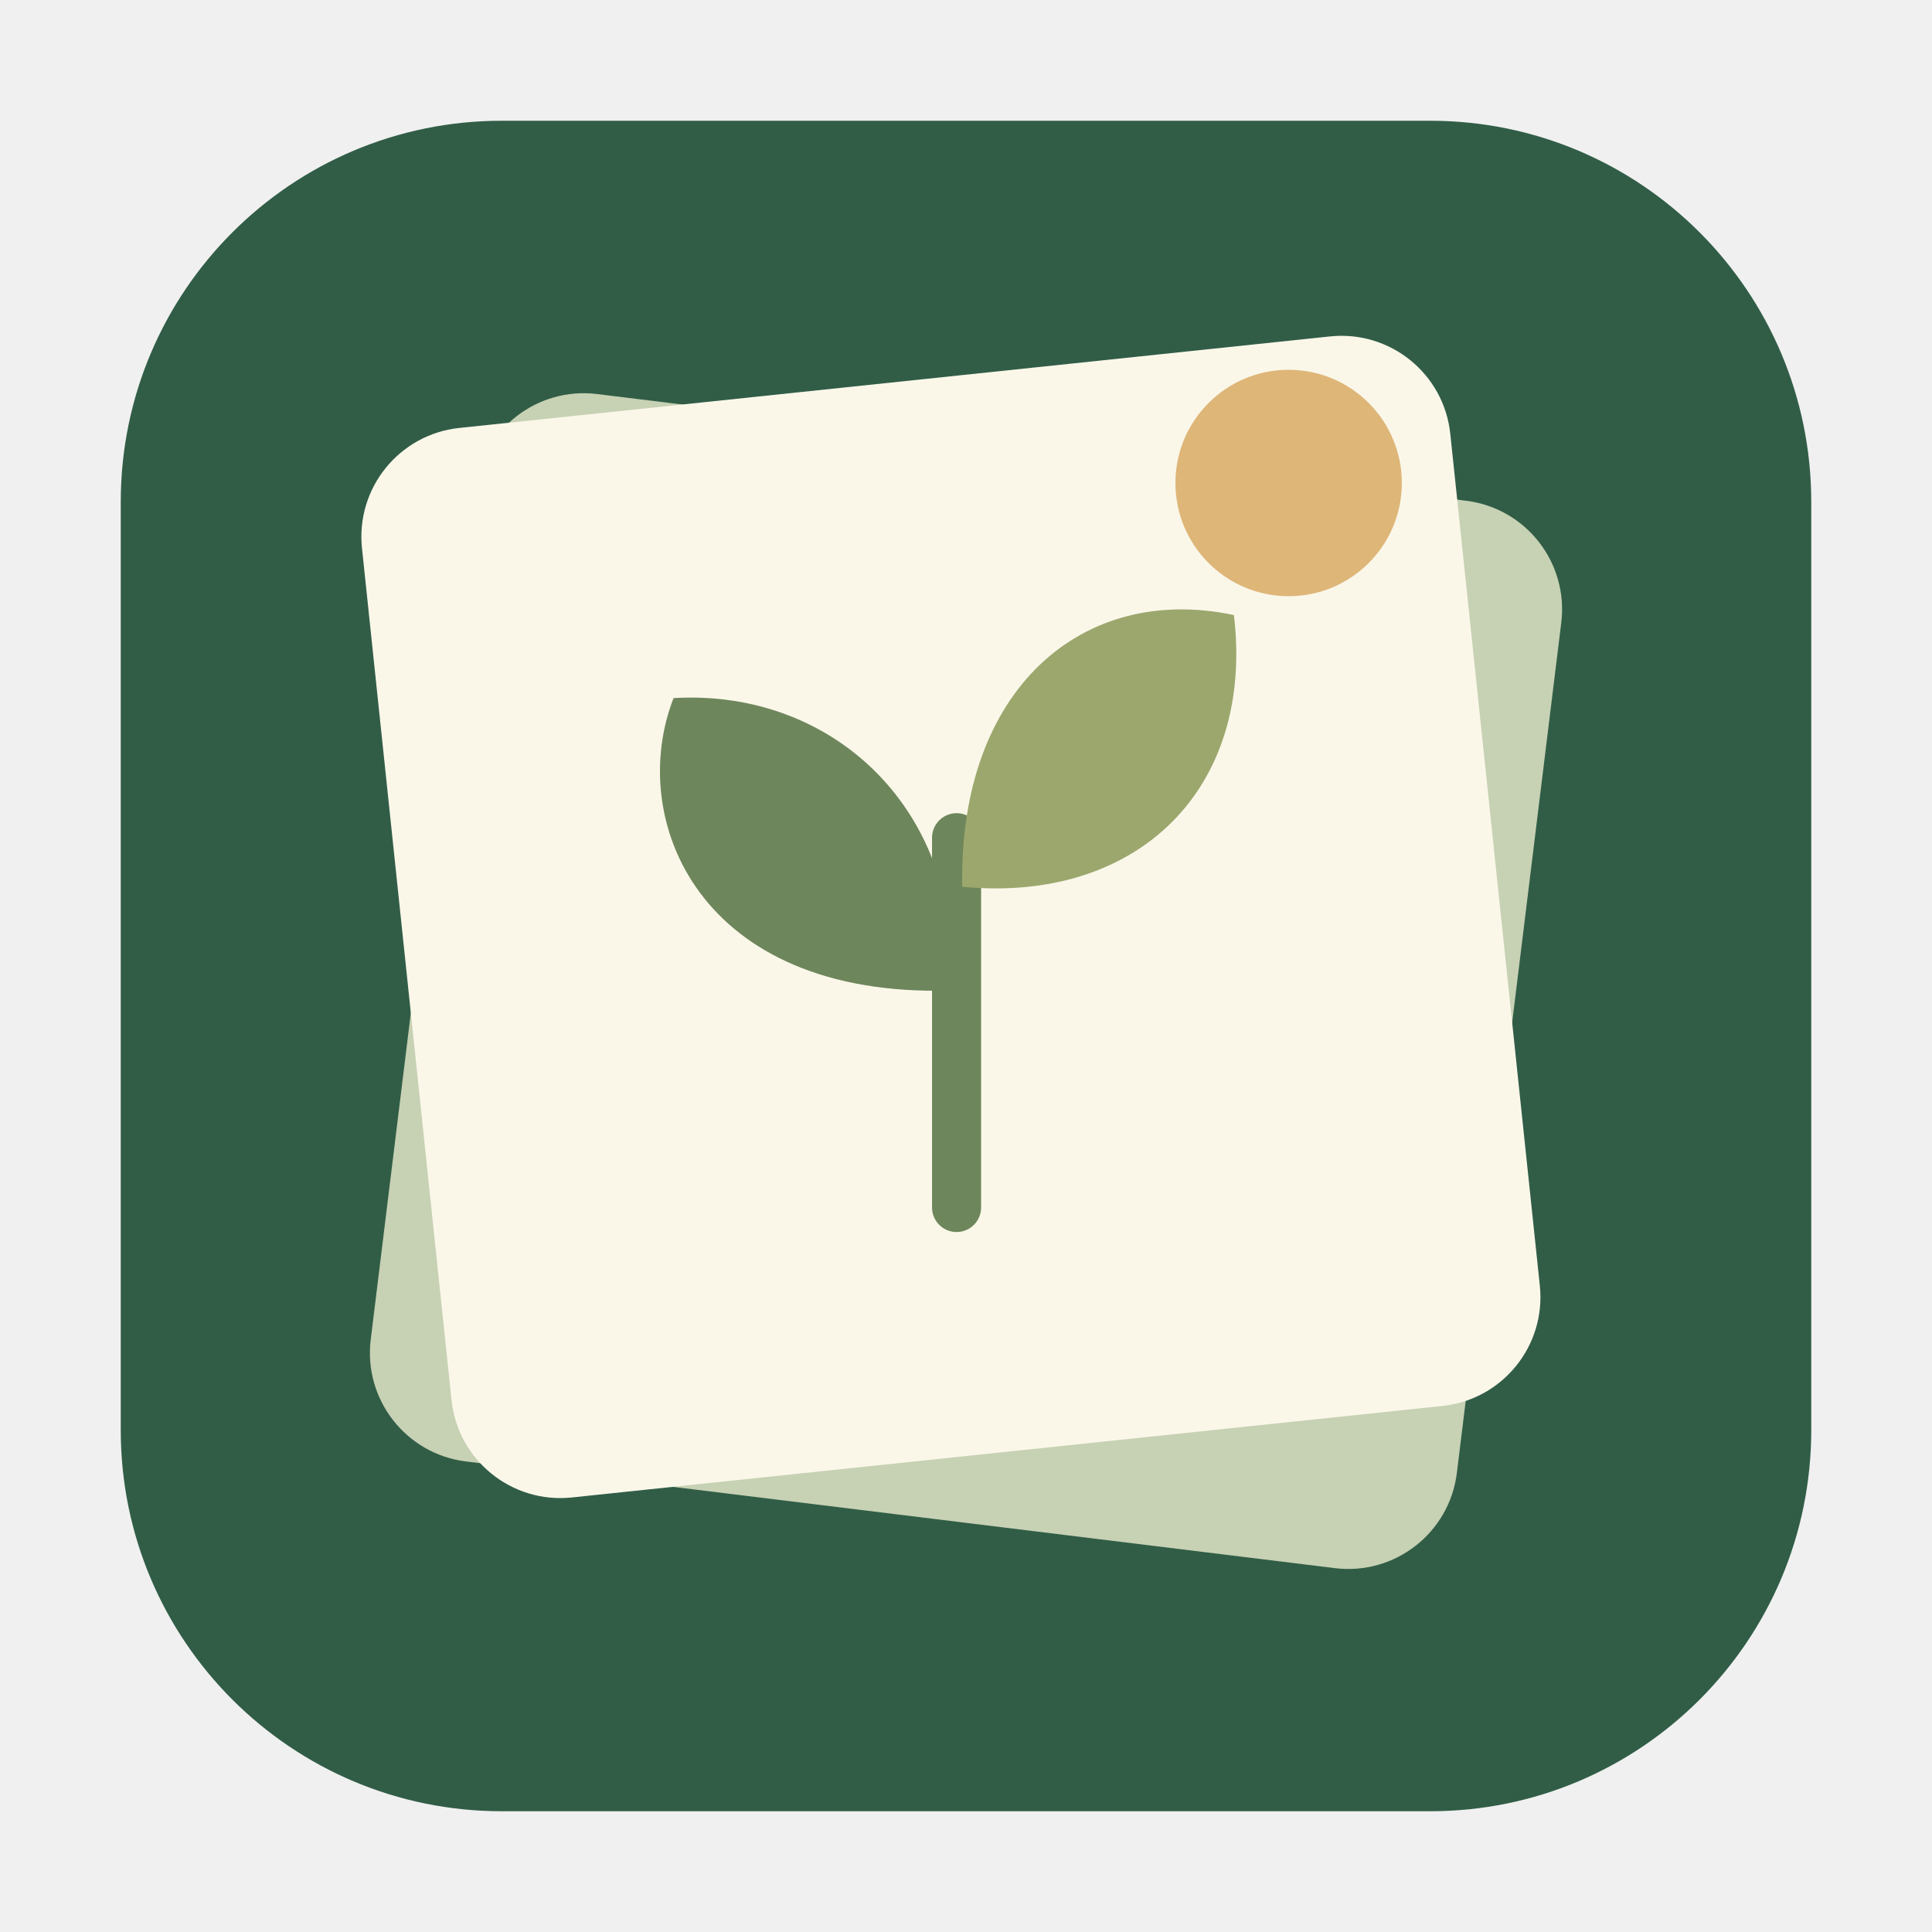
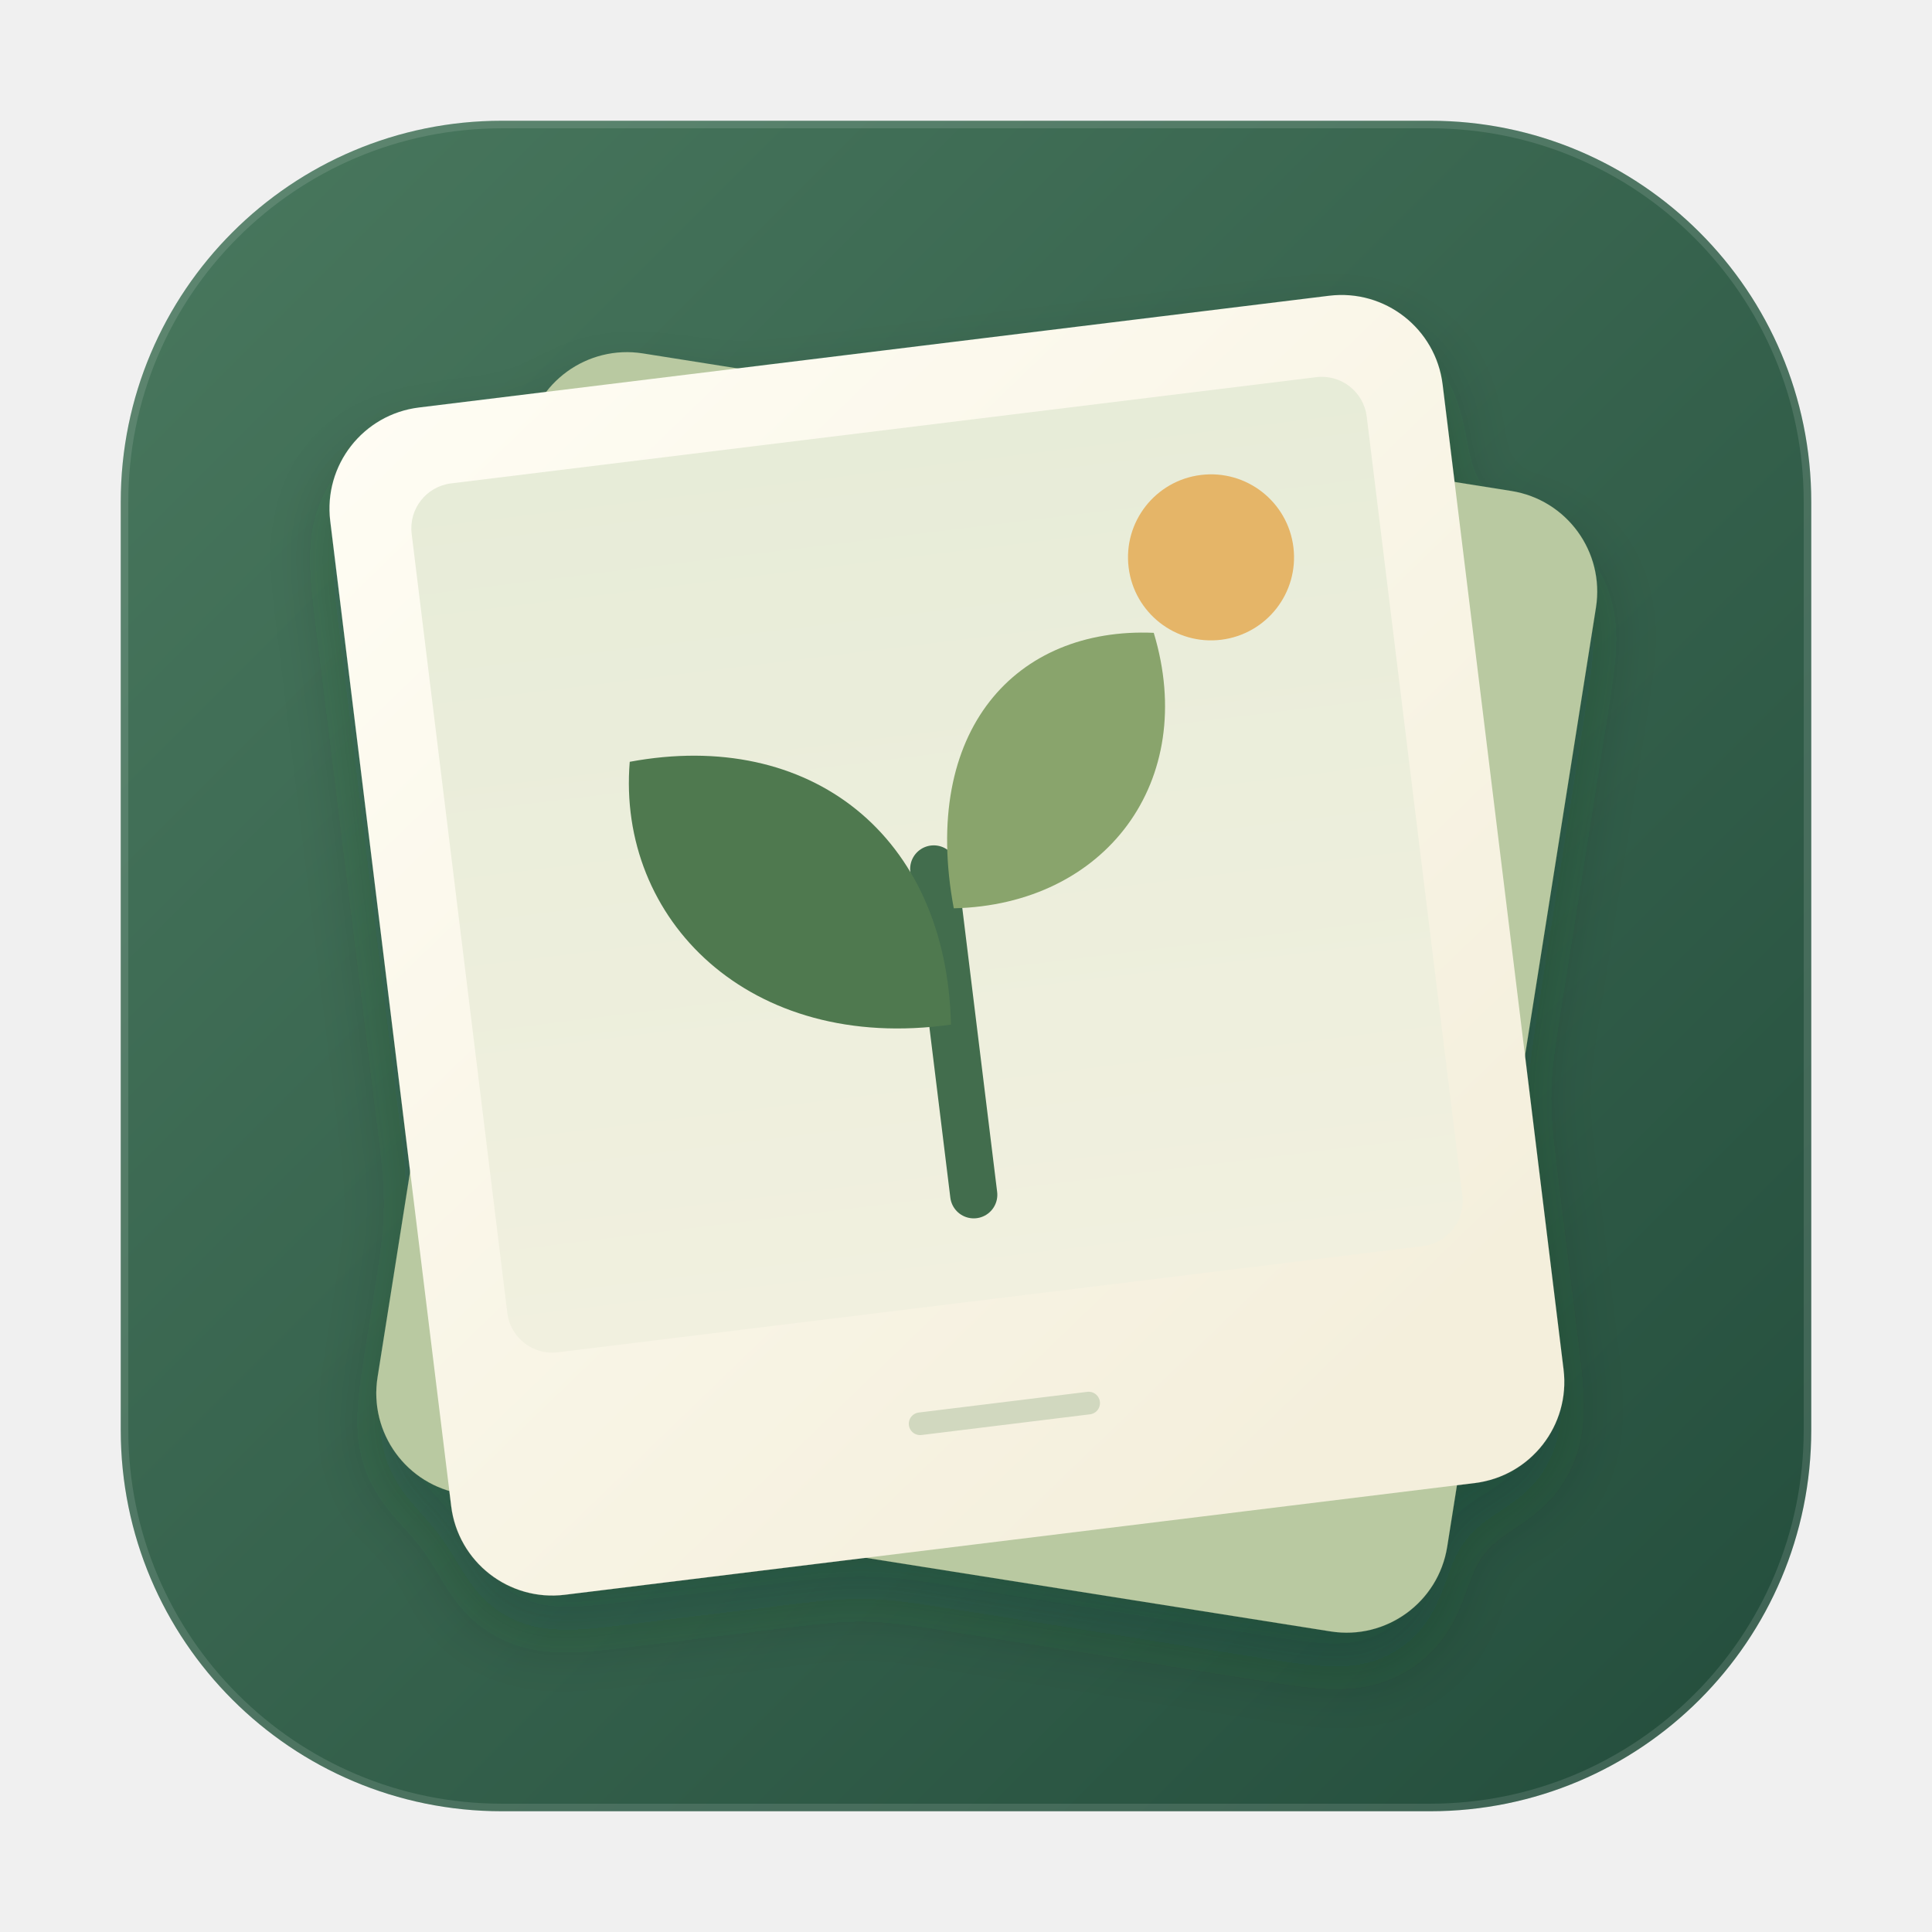
<svg xmlns="http://www.w3.org/2000/svg" width="1024" height="1024" viewBox="0 0 1024 1024">
-   <rect x="64" y="64" width="896" height="896" rx="202" fill="#315d47" />
-   <rect x="222" y="235" width="580" height="570" rx="58" transform="rotate(7 512 520)" fill="#c7d1b3" />
-   <rect x="214" y="201" width="580" height="570" rx="58" transform="rotate(-6 504 486)" fill="#faf7e9" />
-   <path d="M507 640V444" stroke="#6e865b" stroke-width="26" stroke-linecap="round" />
-   <path d="M504 525C370 529 332 434 357 370C442 365 511 430 504 525Z" fill="#6e865b" />
-   <path d="M510 470C508 365 574 309 654 326C665 418 603 479 510 470Z" fill="#9ca76d" />
-   <circle cx="683" cy="256" r="60" fill="#deb678" />
+   <defs>
+     <linearGradient id="forest" x1="0" y1="0" x2="1" y2="1">
+       <stop stop-color="#49785e" />
+       <stop offset="1" stop-color="#234d3c" />
+     </linearGradient>
+     <linearGradient id="paper" x1="0" y1="0" x2="0.7" y2="1">
+       <stop stop-color="#fffdf4" />
+       <stop offset="1" stop-color="#f4efdc" />
+     </linearGradient>
+     <linearGradient id="sky" x1="0" y1="0" x2="0" y2="1">
+       <stop stop-color="#e7ecd8" />
+       <stop offset="1" stop-color="#f1f0df" />
+     </linearGradient>
+     <filter id="shadow" x="-30%" y="-30%" width="160%" height="180%">
+       <feDropShadow dx="0" dy="20" stdDeviation="18" flood-color="#15392c" flood-opacity=".22" />
+     </filter>
+   </defs>
+   <rect x="64" y="64" width="896" height="896" rx="202" fill="url(#forest)" />
+   <rect x="66" y="66" width="892" height="892" rx="200" fill="none" stroke="#fff" stroke-opacity=".12" stroke-width="4" />
+   <g filter="url(#shadow)">
+     <rect x="236" y="220" width="574" height="612" rx="54" transform="rotate(9 523 526)" fill="#b9c9a1" />
+     <g transform="rotate(-7 502 502)">
+       <rect x="205" y="184" width="594" height="634" rx="54" fill="url(#paper)" />
+       <rect x="247" y="226" width="510" height="464" rx="24" fill="url(#sky)" />
+       <circle cx="666" cy="314" r="44" fill="#e5b568" />
+       <path d="M500 634V460" fill="none" stroke="#426d4d" stroke-width="25" stroke-linecap="round" />
+       <path d="M499 543C391 545 330 466 347 384C444 378 509 443 499 543Z" fill="#507950" />
+       <path d="M508 482C502 386 559 338 631 350C645 431 588 490 508 482Z" fill="#89a46c" />
+       <path d="M457 751H547" fill="none" stroke="#d1d8bf" stroke-width="12" stroke-linecap="round" />
+     </g>
+   </g>
</svg>
